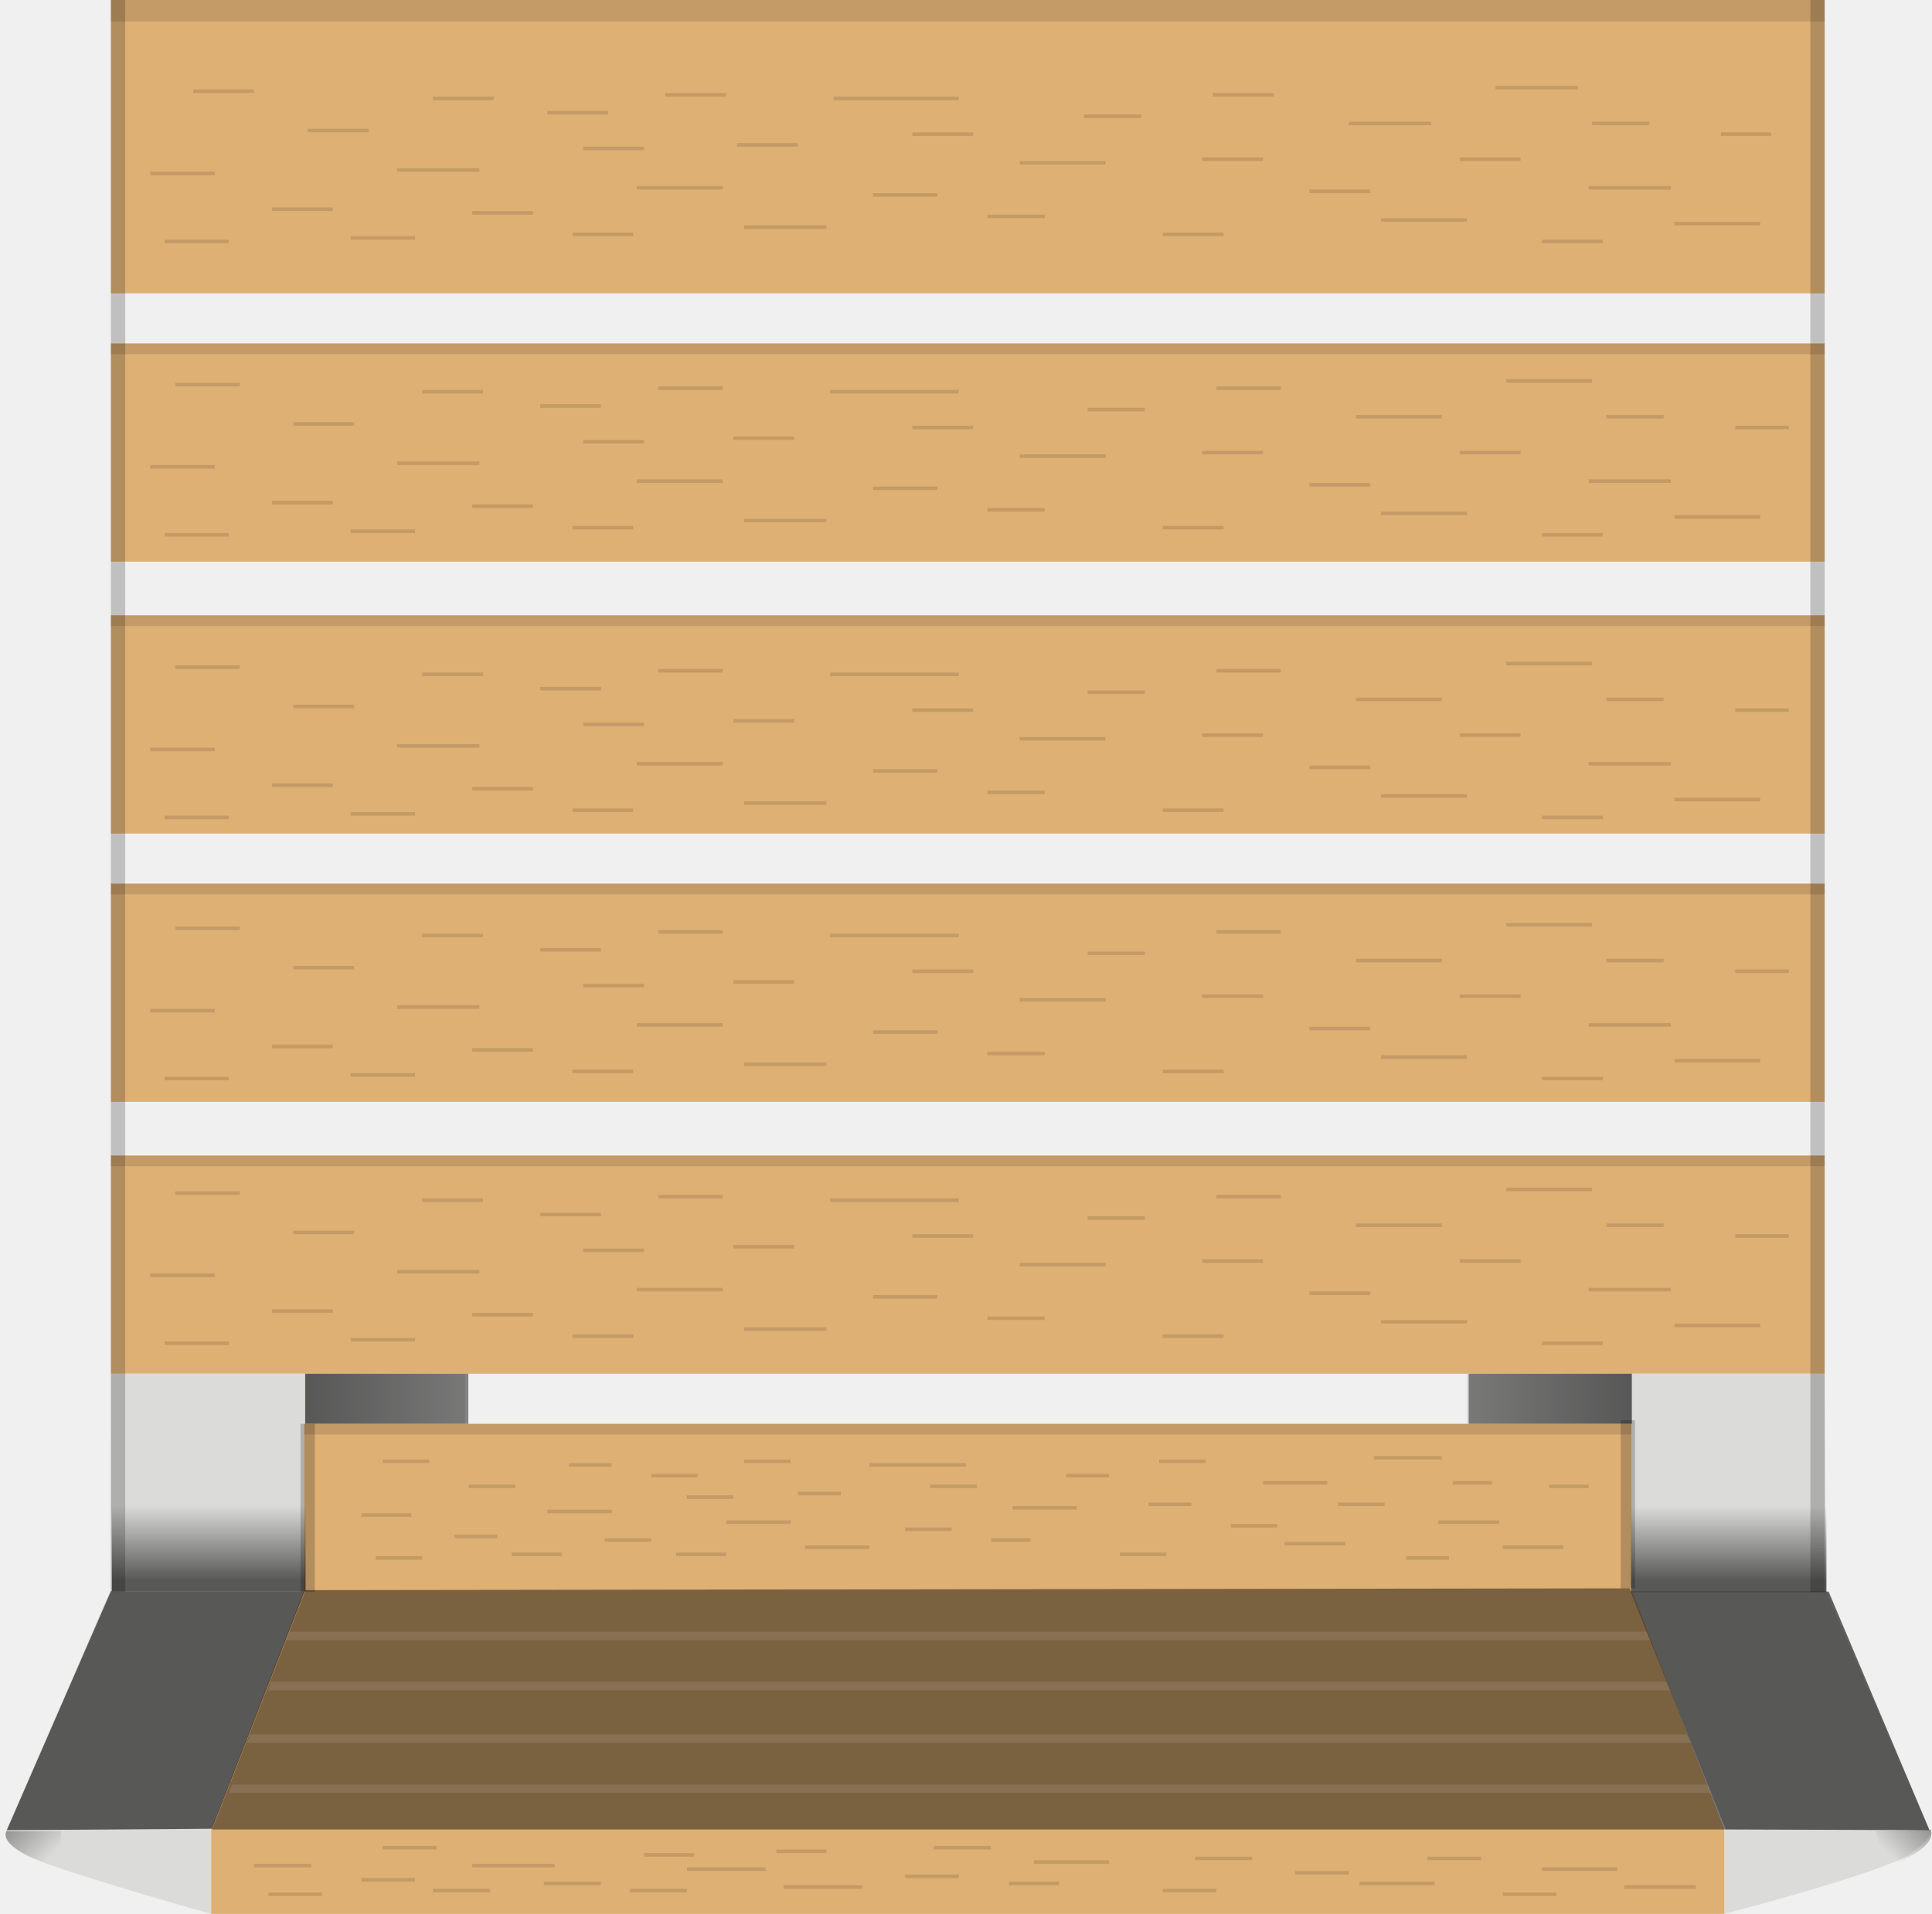
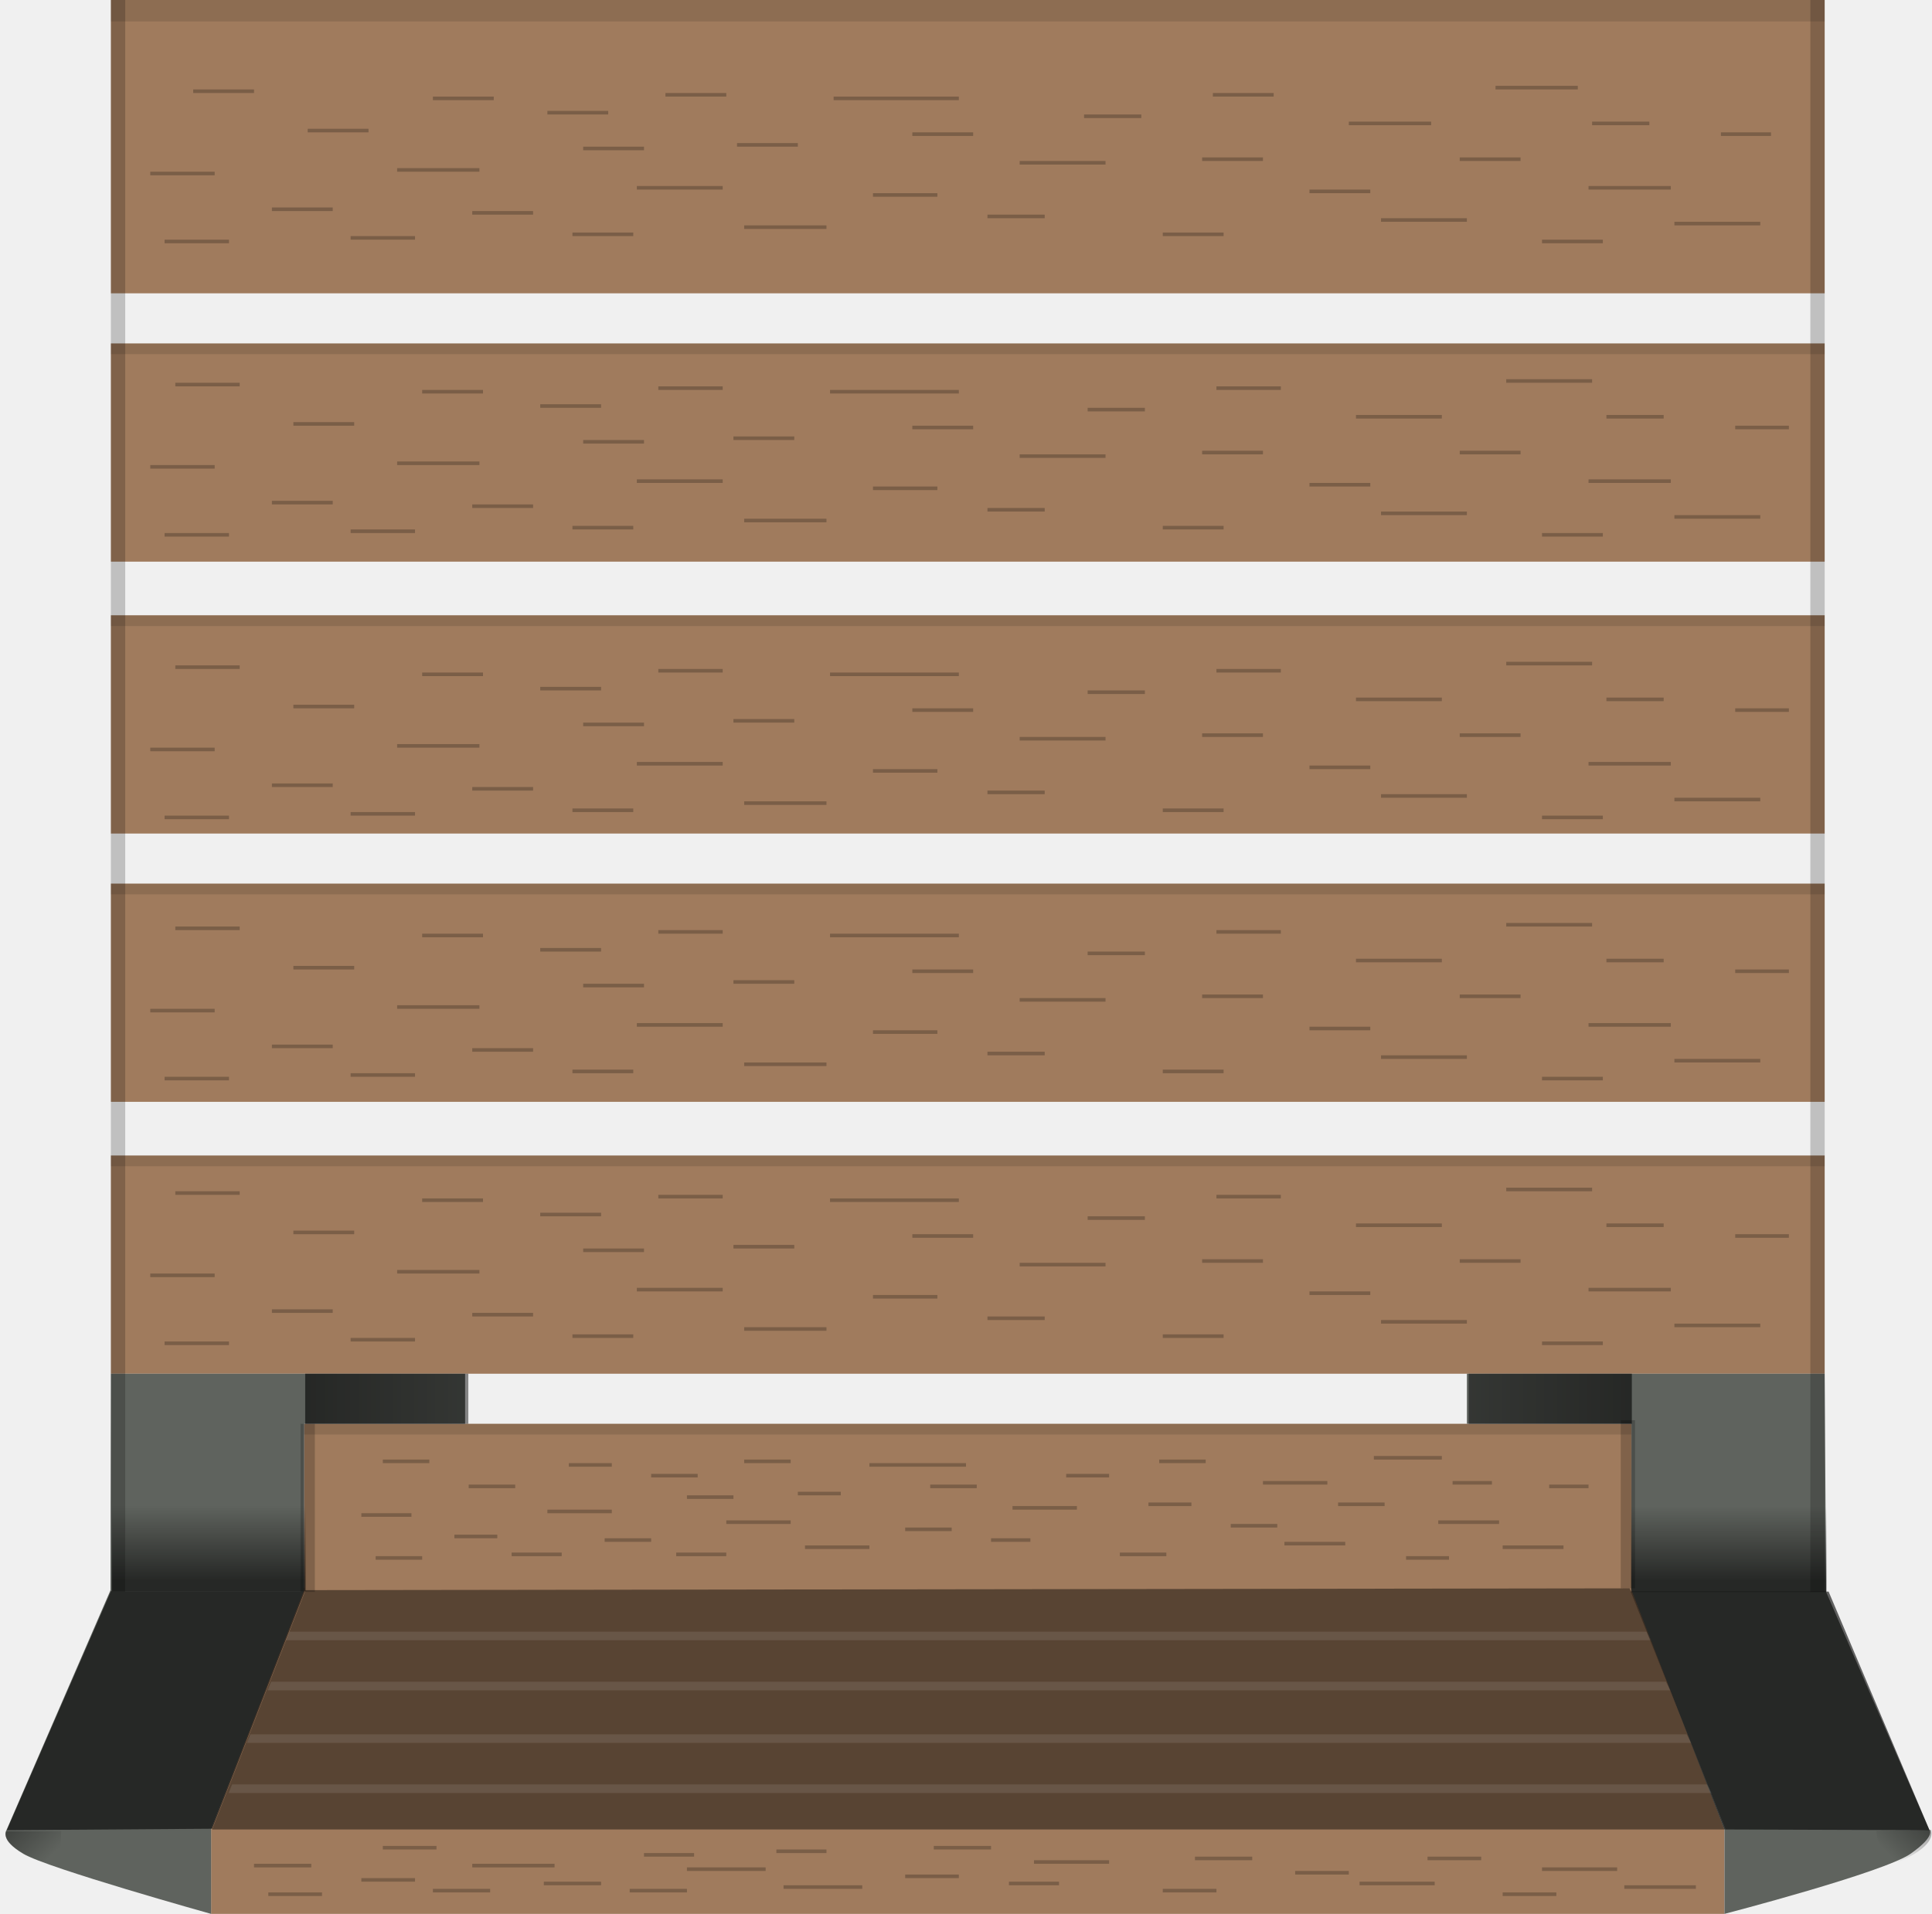
<svg xmlns="http://www.w3.org/2000/svg" xmlns:xlink="http://www.w3.org/1999/xlink" viewBox="0 0 540 535">
  <defs>
-     <style>.a{fill:#deb074;}.b{fill:#dbdbda;}.c{opacity:0.45;}.d{fill:#fff;opacity:0.1;}.e{opacity:0.15;}.f,.o,.p{fill:none;}.g{fill:url(#a);}.h{opacity:0.6;}.i{fill:url(#b);}.j{opacity:0.12;}.k{fill:url(#c);}.l{fill:url(#d);}.m{fill:url(#e);}.n{fill:url(#f);}.o,.p{stroke:#000;stroke-miterlimit:10;isolation:isolate;}.o{stroke-width:4px;opacity:0.2;}.p{opacity:0.12;}</style>
+     <style>.a{fill:#A07B5D;}.b{fill:#5F635E;}.c{opacity:0.45;}.d{fill:#fff;opacity:0.1;}.e{opacity:0.15;}.f,.o,.p{fill:none;}.g{fill:url(#a);}.h{opacity:0.6;}.i{fill:url(#b);}.j{opacity:0.12;}.k{fill:url(#c);}.l{fill:url(#d);}.m{fill:url(#e);}.n{fill:url(#f);}.o,.p{stroke:#000;stroke-miterlimit:10;isolation:isolate;}.o{stroke-width:4px;opacity:0.2;}.p{opacity:0.24;}</style>
    <linearGradient id="a" x1="873.2" y1="346.89" x2="918.8" y2="346.89" gradientTransform="matrix(-1, 0, 0, 1, 1004.1, 44.11)" gradientUnits="userSpaceOnUse">
      <stop offset="0" stop-opacity="0.45" />
      <stop offset="1" stop-opacity="0.6" />
    </linearGradient>
    <linearGradient id="b" x1="548" y1="346.89" x2="593.6" y2="346.89" gradientTransform="matrix(-1, 0, 0, 1, 1004.1, 44.11)" gradientUnits="userSpaceOnUse">
      <stop offset="0" stop-opacity="0.6" />
      <stop offset="1" stop-opacity="0.45" />
    </linearGradient>
    <linearGradient id="c" x1="945.75" y1="376.72" x2="945.75" y2="397.73" gradientTransform="matrix(-1, 0, 0, 1, 1004.1, 44.11)" gradientUnits="userSpaceOnUse">
      <stop offset="0" stop-opacity="0" />
      <stop offset="1" stop-opacity="0.6" />
    </linearGradient>
    <linearGradient id="d" x1="520.9" y1="376.89" x2="520.9" y2="397.9" xlink:href="#c" />
    <linearGradient id="e" x1="476.73" y1="473.7" x2="466.83" y2="463.62" gradientTransform="matrix(-1, 0, 0, 1, 1004.1, 44.11)" gradientUnits="userSpaceOnUse">
      <stop offset="0" stop-opacity="0" />
      <stop offset="1" stop-opacity="0.35" />
    </linearGradient>
    <linearGradient id="f" x1="383.6" y1="474.4" x2="373.17" y2="463.78" gradientTransform="translate(-368.9 44.1)" xlink:href="#e" />
  </defs>
  <path class="a" d="M456,398H85v45.7L59,511.4V535H482V511.4L456.4,444ZM510,82H31V0H510Zm0,302H31V323H510Zm0-76H31V247H510Zm0-75H31V172H510Zm0-76H31V96H510Z" />
  <path class="b" d="M30.9,444.5,1.8,511.6s-2,2.6,4.7,6.6S59,535,59,535V511.4l26-66.9V398h45V384H31" />
  <path class="b" d="M510,384H410v14h46v46.5l26,66.9V535s44.6-11.6,52-16.8,5.2-6.8,5.2-6.8L510.4,445" />
  <g class="c">
    <polygon points="59.3 511.4 85.4 444.5 455.5 444 482.3 511.4 59.3 511.4" />
  </g>
  <path class="d" d="M63.9,501.2l1-2.4H477.1l1.4,2.4Zm5.1-14,1-2.4H471.4l1.3,2.4Zm5.8-14.7,1-2.4H465.6l1.3,2.4Zm5.1-14,1-2.4H460.2l1.3,2.4Z" />
  <g class="e">
    <line class="f" x1="455.9" y1="444.5" x2="491.9" y2="518.4" />
  </g>
  <rect class="g" x="85.3" y="384" width="45.6" height="14" />
  <g class="h">
    <polygon points="59.3 511.2 1.9 511.6 31 444.8 85.2 444.8 59.3 511.2" />
  </g>
  <g class="h">
    <polygon points="482.3 511.4 539.3 511.6 511.1 444.9 455.8 444.9 482.3 511.4" />
  </g>
  <rect class="i" x="410.5" y="384" width="45.6" height="14" />
  <path class="j" d="M510,6H31V0H510Zm0,320H31v-3H510Zm0-76H31v-3H510Zm0-151H31V96H510Zm0,76H31v-3H510ZM456,401H85v-3H456Z" />
  <rect class="k" x="31.3" y="420.8" width="54.1" height="24" />
  <rect class="l" x="455.9" y="421" width="54.6" height="24" />
  <path class="m" d="M526.2,522.2s15.3-4.8,13.5-10.7l-15.3.3Z" />
  <path class="n" d="M16.9,522.2s-17.5-5-15.1-10.3H17.1Z" />
  <path class="o" d="M33,445V0M86,398v47m422,0V0M455,444V397" />
  <path class="p" d="M500,345.5H485m-18,15H444m-41-18H379m31,27H386m59-37H421m71,38H468m-237,1H208m-115-5H76m-9-33H49m50,11H82m86-5H151m29,10H163m-28-14H118m84-1H184m38,14H205m67-3H255m7,17H244m-128,12H98m285-13H366m-217,6H132m45,6H160m-100-17H42m22,19H46m296-2H325m33-39H340m85,18H408m-55,0H336m112,23H431m-111-35H304m161,2H449m-157,26H276m-8-33H232m-30,25H178m131-7H285m-151,2H111m333,60H433m-14,10H402m-31-11H353m23,17H359m44-24H384m53,25H420m-177,0H225m-86-3H127m-7-21H107m37,7H131m64-3H182m23,6H192m-21-9H159m62-1H208m27,9H223m50-2H260m6,12H253m-96,7H143m214-8H344m-162,4H169m34,4H189m-74-11H101m17,12H105m221-1H313m24-26H324m63,12H374m-41,0H321m84,15H393m-83-23H298m119,2H406m-118,16H277m-7-21H243m-22,16H203m98-4H283m-112,1H153m299,100H431m-30,4H380m94,1H454m-213,0H219m-103-2H101m21-9H107m87,2H180m51-1H217m60-1H261m7,8H253m-116,4H121m256-5H362m-194,3H152m40,2H176m-89-7H71m19,8H75m265-1H325m89-9H399m-49,0H334m101,10H420m-124-3H282m-68-4H192m118-2H289m-134,1H132m368-250H485m-18,15H444m-41-18H379m31,27H386m59-37H421m71,38H468m-237,1H208m-115-5H76m-9-33H49m50,11H82m86-5H151m29,10H163m-28-14H118m84-1H184m38,14H205m67-3H255m7,17H244m-128,12H98m285-13H366m-217,6H132m45,6H160m-100-17H42m22,19H46m296-2H325m33-39H340m85,18H408m-55,0H336m112,23H431m-111-35H304m161,2H449m-157,26H276m-8-33H232m-30,25H178m131-7H285m-151,2H111m389-83H485m-18,15H444m-41-18H379m31,27H386m59-37H421m71,38H468m-237,1H208m-115-5H76m-9-33H49m50,11H82m86-5H151m29,10H163m-28-14H118m84-1H184m38,14H205m67-3H255m7,17H244m-128,12H98m285-13H366m-217,6H132m45,6H160m-100-17H42m22,19H46m296-2H325m33-39H340m85,18H408m-55,0H336m112,23H431m-111-35H304m161,2H449m-157,26H276m-8-33H232m-30,25H178m131-7H285m-151,2H111m389-89H485m-18,15H444m-41-18H379m31,27H386m59-37H421m71,38H468m-237,1H208m-115-5H76m-9-33H49m50,11H82m86-5H151m29,10H163m-28-14H118m84-1H184m38,14H205m67-3H255m7,17H244m-128,12H98m285-13H366m-217,6H132m45,6H160m-100-17H42m22,19H46m296-2H325m33-39H340m85,18H408m-55,0H336m112,23H431m-111-35H304m161,2H449m-157,26H276m-8-33H232m-30,25H178m131-7H285m-151,2H111m384-92H481m-14,15H444m-44-18H377m33,27H386m55-37H418m74,38H468m-237,1H208m-115-5H76m-5-33H54m49,11H86m84-5H153m27,10H163m-25-14H121m82-1H186m37,14H206m66-3H255m7,17H244m-128,12H98m285-13H366m-217,6H132m45,6H160M60,48.5H42m22,19H46m296-2H325m31-39H339m86,18H408m-55,0H336m112,23H431m-112-35H303m158,2H445m-153,26H276m-8-33H233m-31,25H178m131-7H285m-151,2H111" />
</svg>
